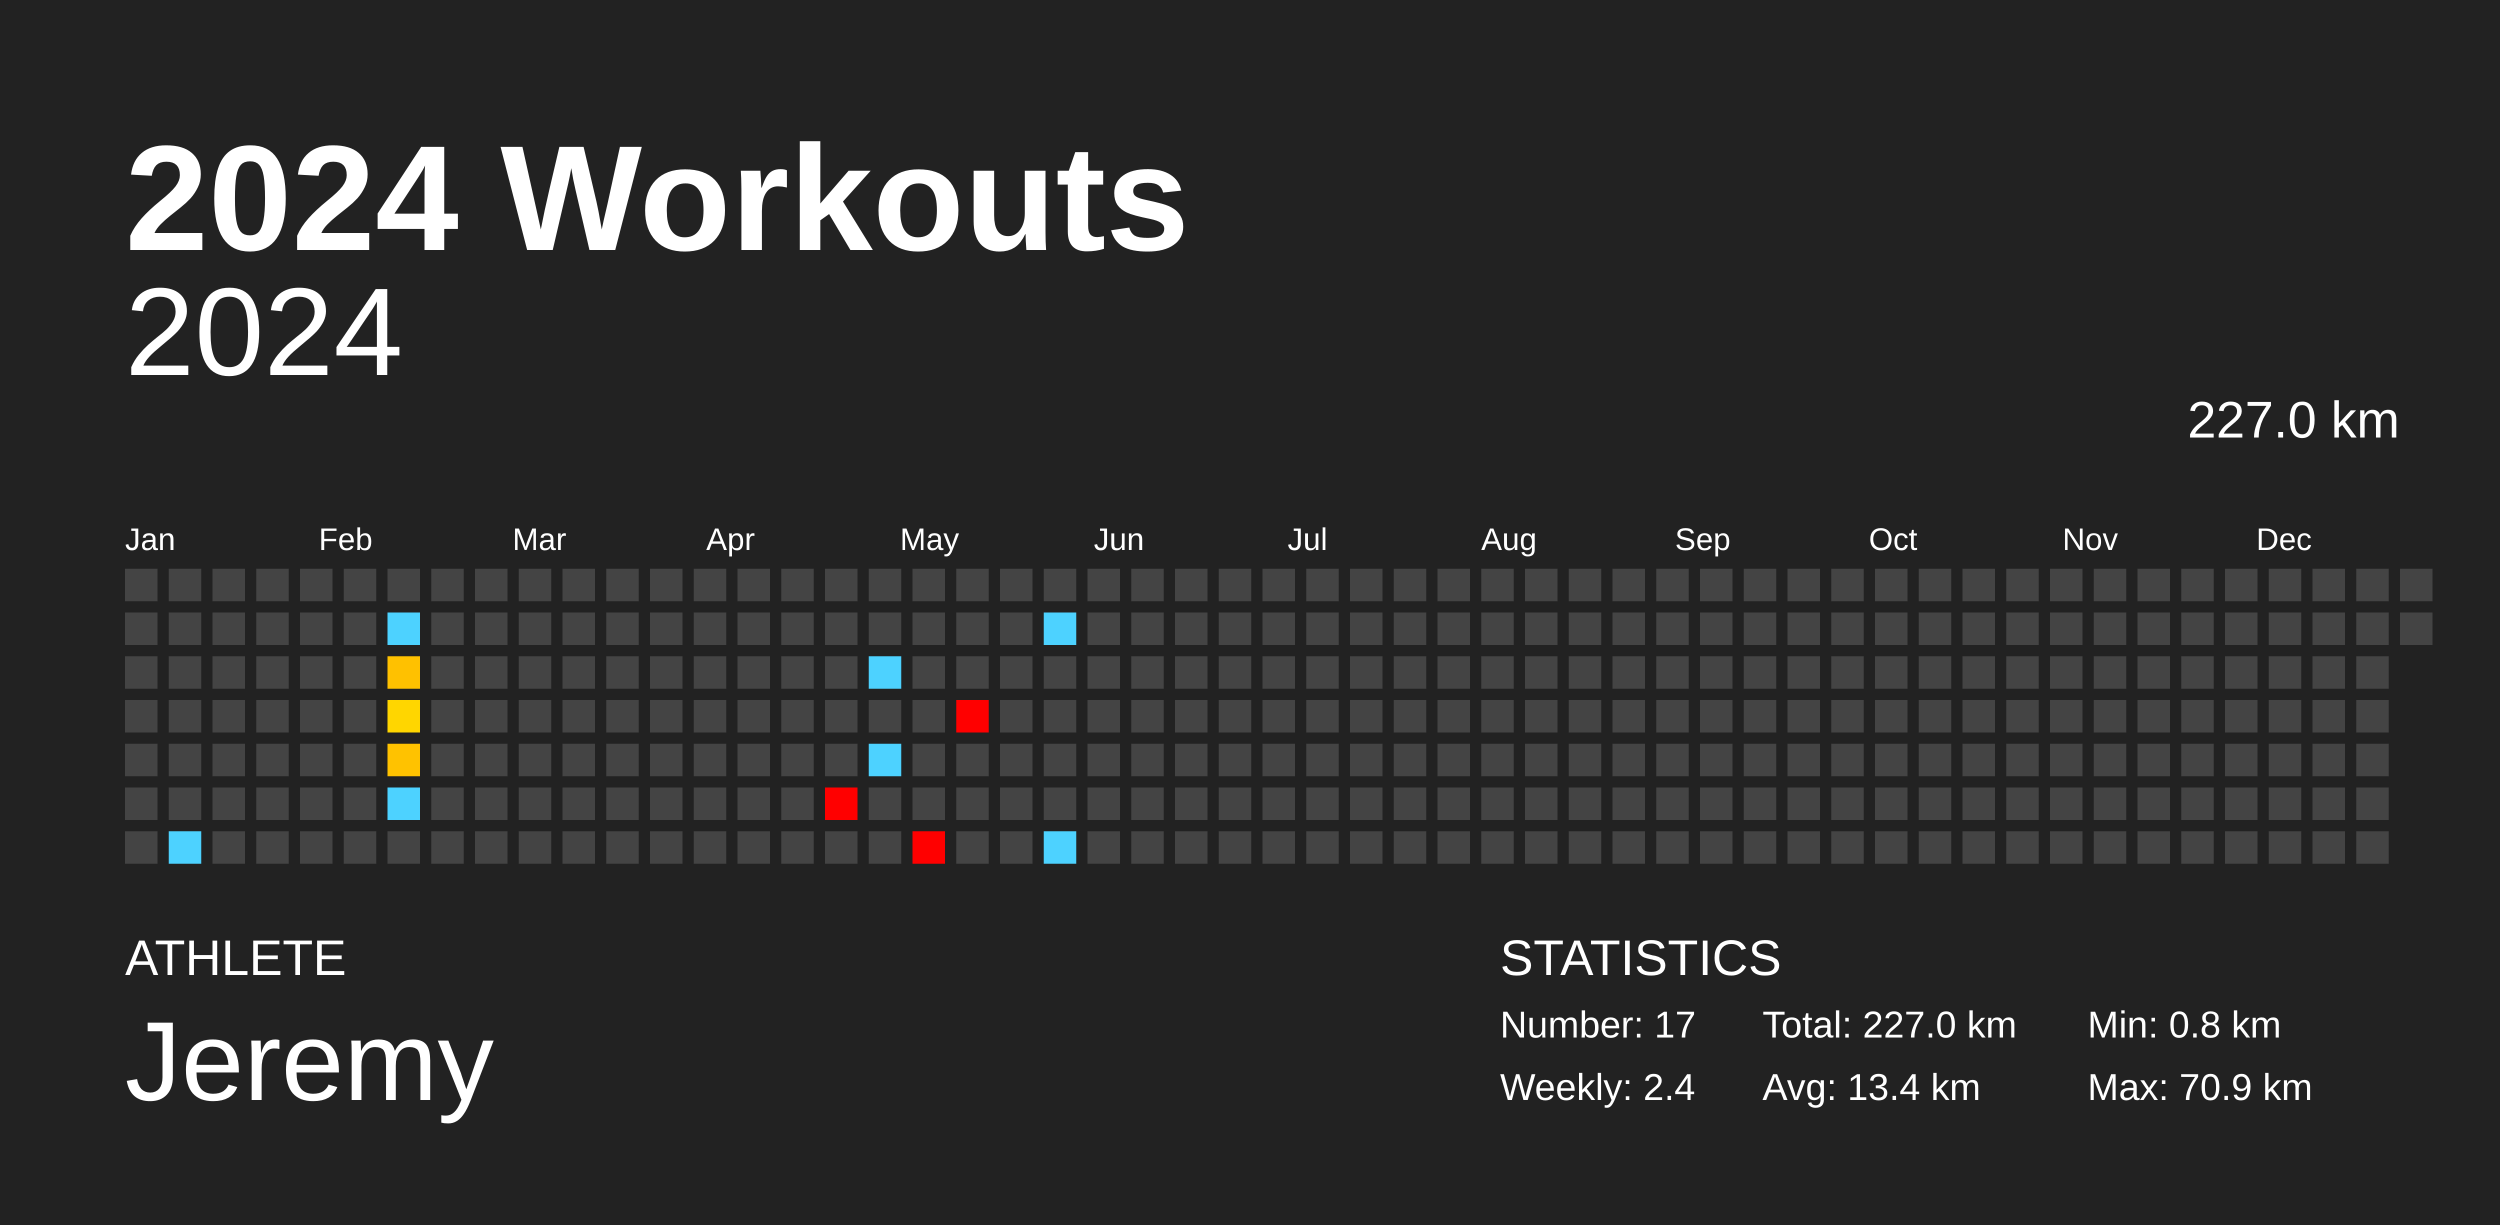
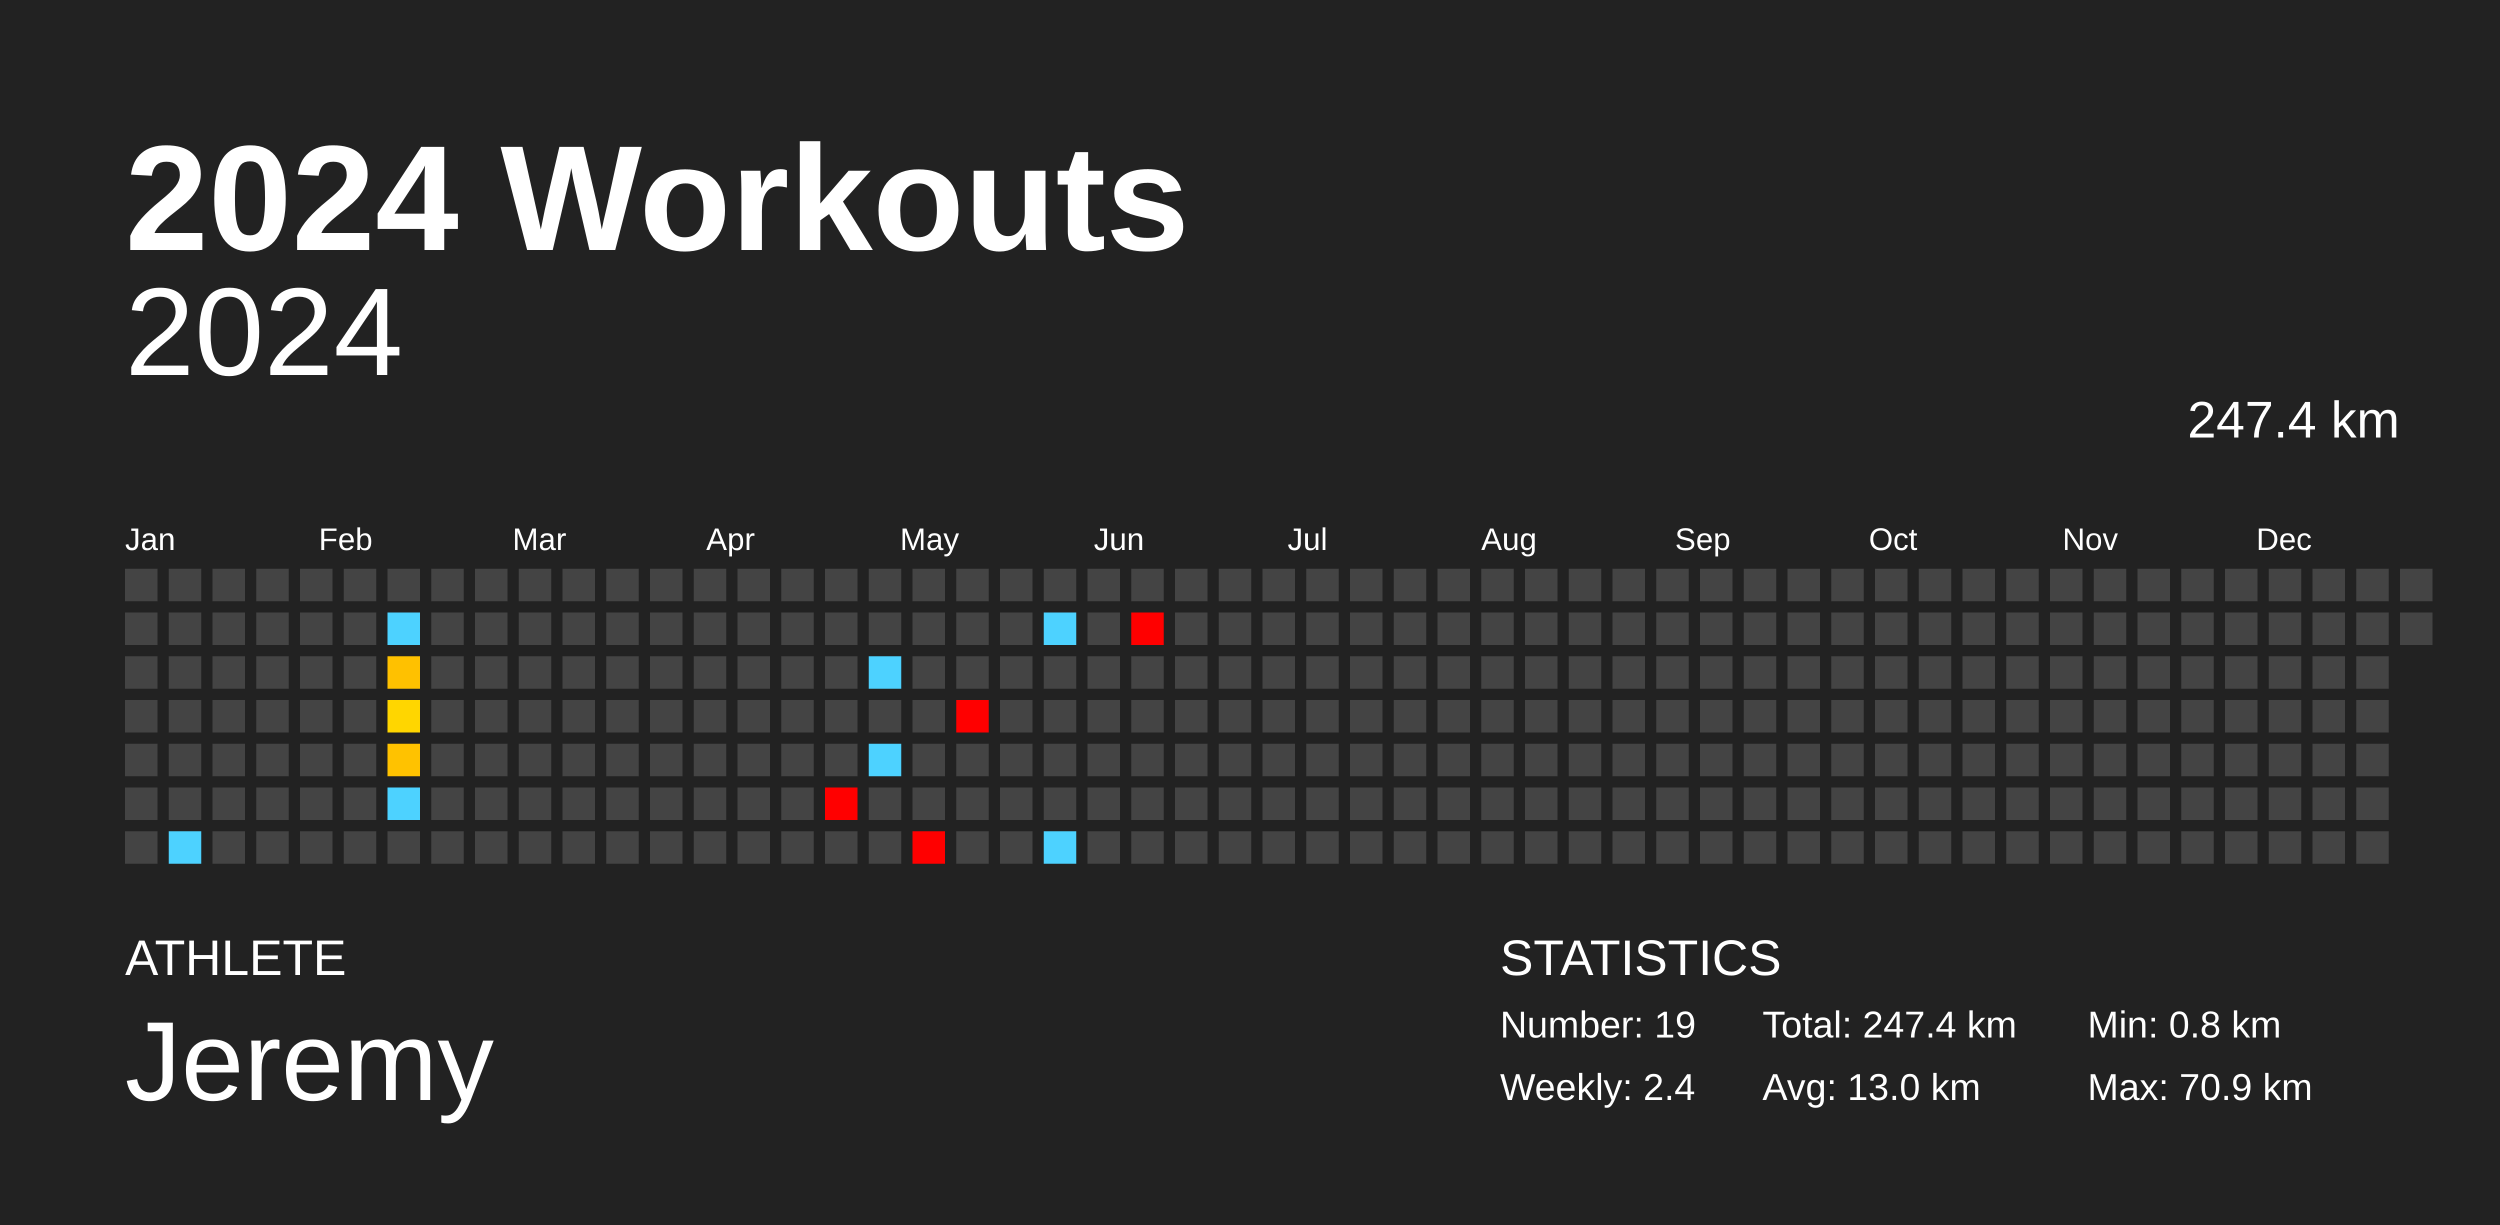
<svg xmlns="http://www.w3.org/2000/svg" baseProfile="full" height="98mm" version="1.1" viewBox="0,0,200,98" width="200mm">
  <defs />
  <rect fill="#222222" height="98" width="200" x="0" y="0" />
  <text fill="#FFFFFF" style="font-size:12px; font-family:Arial; font-weight:bold;" x="10" y="20">2024 Workouts</text>
  <text fill="#FFFFFF" style="font-size:4px; font-family:Arial" x="10" y="78">ATHLETE</text>
  <text fill="#FFFFFF" style="font-size:9px; font-family:Arial" x="10" y="88">Jeremy</text>
  <text fill="#FFFFFF" style="font-size:4px; font-family:Arial" x="120" y="78">STATISTICS</text>
-   <text fill="#FFFFFF" style="font-size:3px; font-family:Arial" x="120" y="83">Number: 17</text>
+   <text fill="#FFFFFF" style="font-size:3px; font-family:Arial" x="120" y="83">Number: 19</text>
  <text fill="#FFFFFF" style="font-size:3px; font-family:Arial" x="120" y="88">Weekly: 2.4</text>
-   <text fill="#FFFFFF" style="font-size:3px; font-family:Arial" x="141" y="83">Total: 227.0 km</text>
-   <text fill="#FFFFFF" style="font-size:3px; font-family:Arial" x="141" y="88">Avg: 13.4 km</text>
+   <text fill="#FFFFFF" style="font-size:3px; font-family:Arial" x="141" y="83">Total: 247.4 km</text>
+   <text fill="#FFFFFF" style="font-size:3px; font-family:Arial" x="141" y="88">Avg: 13.0 km</text>
  <text fill="#FFFFFF" style="font-size:3px; font-family:Arial" x="167" y="83">Min: 0.8 km</text>
  <text fill="#FFFFFF" style="font-size:3px; font-family:Arial" x="167" y="88">Max: 70.9 km</text>
  <text alignment-baseline="hanging" fill="#FFFFFF" style="font-size:10.0px; font-family:Arial;" x="10" y="30">2024</text>
-   <text alignment-baseline="hanging" fill="#FFFFFF" style="font-size:4.125px; font-family:Arial;" x="175" y="35">227.0 km</text>
+   <text alignment-baseline="hanging" fill="#FFFFFF" style="font-size:4.125px; font-family:Arial;" x="175" y="35">247.4 km</text>
  <text fill="#FFFFFF" style="font-size:2.5px; font-family:Arial" x="10.0" y="44">Jan</text>
  <text fill="#FFFFFF" style="font-size:2.5px; font-family:Arial" x="25.5" y="44">Feb</text>
  <text fill="#FFFFFF" style="font-size:2.5px; font-family:Arial" x="41.0" y="44">Mar</text>
  <text fill="#FFFFFF" style="font-size:2.5px; font-family:Arial" x="56.5" y="44">Apr</text>
  <text fill="#FFFFFF" style="font-size:2.5px; font-family:Arial" x="72.0" y="44">May</text>
  <text fill="#FFFFFF" style="font-size:2.5px; font-family:Arial" x="87.5" y="44">Jun</text>
  <text fill="#FFFFFF" style="font-size:2.5px; font-family:Arial" x="103.0" y="44">Jul</text>
  <text fill="#FFFFFF" style="font-size:2.5px; font-family:Arial" x="118.5" y="44">Aug</text>
  <text fill="#FFFFFF" style="font-size:2.5px; font-family:Arial" x="134.0" y="44">Sep</text>
  <text fill="#FFFFFF" style="font-size:2.5px; font-family:Arial" x="149.5" y="44">Oct</text>
  <text fill="#FFFFFF" style="font-size:2.5px; font-family:Arial" x="165.0" y="44">Nov</text>
  <text fill="#FFFFFF" style="font-size:2.5px; font-family:Arial" x="180.5" y="44">Dec</text>
  <rect fill="#444444" height="2.6" width="2.6" x="10.0" y="45.5" />
  <rect fill="#444444" height="2.6" width="2.6" x="10.0" y="49.0" />
  <rect fill="#444444" height="2.6" width="2.6" x="10.0" y="52.5" />
  <rect fill="#444444" height="2.6" width="2.6" x="10.0" y="56.0" />
  <rect fill="#444444" height="2.6" width="2.6" x="10.0" y="59.5" />
  <rect fill="#444444" height="2.6" width="2.6" x="10.0" y="63.0" />
  <rect fill="#444444" height="2.6" width="2.6" x="10.0" y="66.5" />
  <rect fill="#444444" height="2.6" width="2.6" x="13.5" y="45.5" />
  <rect fill="#444444" height="2.6" width="2.6" x="13.5" y="49.0" />
  <rect fill="#444444" height="2.6" width="2.6" x="13.5" y="52.5" />
  <rect fill="#444444" height="2.6" width="2.6" x="13.5" y="56.0" />
  <rect fill="#444444" height="2.6" width="2.6" x="13.5" y="59.5" />
  <rect fill="#444444" height="2.6" width="2.6" x="13.5" y="63.0" />
  <rect fill="#4dd2ff" height="2.6" width="2.6" x="13.5" y="66.5" />
  <rect fill="#444444" height="2.6" width="2.6" x="17.0" y="45.5" />
  <rect fill="#444444" height="2.6" width="2.6" x="17.0" y="49.0" />
  <rect fill="#444444" height="2.6" width="2.6" x="17.0" y="52.5" />
  <rect fill="#444444" height="2.6" width="2.6" x="17.0" y="56.0" />
  <rect fill="#444444" height="2.6" width="2.6" x="17.0" y="59.5" />
  <rect fill="#444444" height="2.6" width="2.6" x="17.0" y="63.0" />
  <rect fill="#444444" height="2.6" width="2.6" x="17.0" y="66.5" />
  <rect fill="#444444" height="2.6" width="2.6" x="20.5" y="45.5" />
  <rect fill="#444444" height="2.6" width="2.6" x="20.5" y="49.0" />
  <rect fill="#444444" height="2.6" width="2.6" x="20.5" y="52.5" />
  <rect fill="#444444" height="2.6" width="2.6" x="20.5" y="56.0" />
  <rect fill="#444444" height="2.6" width="2.6" x="20.5" y="59.5" />
  <rect fill="#444444" height="2.6" width="2.6" x="20.5" y="63.0" />
  <rect fill="#444444" height="2.6" width="2.6" x="20.5" y="66.5" />
  <rect fill="#444444" height="2.6" width="2.6" x="24.0" y="45.5" />
  <rect fill="#444444" height="2.6" width="2.6" x="24.0" y="49.0" />
  <rect fill="#444444" height="2.6" width="2.6" x="24.0" y="52.5" />
  <rect fill="#444444" height="2.6" width="2.6" x="24.0" y="56.0" />
  <rect fill="#444444" height="2.6" width="2.6" x="24.0" y="59.5" />
  <rect fill="#444444" height="2.6" width="2.6" x="24.0" y="63.0" />
  <rect fill="#444444" height="2.6" width="2.6" x="24.0" y="66.5" />
  <rect fill="#444444" height="2.6" width="2.6" x="27.5" y="45.5" />
  <rect fill="#444444" height="2.6" width="2.6" x="27.5" y="49.0" />
  <rect fill="#444444" height="2.6" width="2.6" x="27.5" y="52.5" />
  <rect fill="#444444" height="2.6" width="2.6" x="27.5" y="56.0" />
  <rect fill="#444444" height="2.6" width="2.6" x="27.5" y="59.5" />
  <rect fill="#444444" height="2.6" width="2.6" x="27.5" y="63.0" />
  <rect fill="#444444" height="2.6" width="2.6" x="27.5" y="66.5" />
  <rect fill="#444444" height="2.6" width="2.6" x="31.0" y="45.5" />
  <rect fill="#4dd2ff" height="2.6" width="2.6" x="31.0" y="49.0" />
  <rect fill="#ffc100" height="2.6" width="2.6" x="31.0" y="52.5" />
  <rect fill="#ffd600" height="2.6" width="2.6" x="31.0" y="56.0" />
  <rect fill="#ffc200" height="2.6" width="2.6" x="31.0" y="59.5" />
  <rect fill="#4dd2ff" height="2.6" width="2.6" x="31.0" y="63.0" />
  <rect fill="#444444" height="2.6" width="2.6" x="31.0" y="66.5" />
  <rect fill="#444444" height="2.6" width="2.6" x="34.5" y="45.5" />
  <rect fill="#444444" height="2.6" width="2.6" x="34.5" y="49.0" />
  <rect fill="#444444" height="2.6" width="2.6" x="34.5" y="52.5" />
  <rect fill="#444444" height="2.6" width="2.6" x="34.5" y="56.0" />
  <rect fill="#444444" height="2.6" width="2.6" x="34.5" y="59.5" />
  <rect fill="#444444" height="2.6" width="2.6" x="34.5" y="63.0" />
  <rect fill="#444444" height="2.6" width="2.6" x="34.5" y="66.5" />
  <rect fill="#444444" height="2.6" width="2.6" x="38.0" y="45.5" />
  <rect fill="#444444" height="2.6" width="2.6" x="38.0" y="49.0" />
  <rect fill="#444444" height="2.6" width="2.6" x="38.0" y="52.5" />
  <rect fill="#444444" height="2.6" width="2.6" x="38.0" y="56.0" />
  <rect fill="#444444" height="2.6" width="2.6" x="38.0" y="59.5" />
  <rect fill="#444444" height="2.6" width="2.6" x="38.0" y="63.0" />
  <rect fill="#444444" height="2.6" width="2.6" x="38.0" y="66.5" />
  <rect fill="#444444" height="2.6" width="2.6" x="41.5" y="45.5" />
  <rect fill="#444444" height="2.6" width="2.6" x="41.5" y="49.0" />
  <rect fill="#444444" height="2.6" width="2.6" x="41.5" y="52.5" />
  <rect fill="#444444" height="2.6" width="2.6" x="41.5" y="56.0" />
  <rect fill="#444444" height="2.6" width="2.6" x="41.5" y="59.5" />
  <rect fill="#444444" height="2.6" width="2.6" x="41.5" y="63.0" />
  <rect fill="#444444" height="2.6" width="2.6" x="41.5" y="66.5" />
  <rect fill="#444444" height="2.6" width="2.6" x="45.0" y="45.5" />
  <rect fill="#444444" height="2.6" width="2.6" x="45.0" y="49.0" />
  <rect fill="#444444" height="2.6" width="2.6" x="45.0" y="52.5" />
  <rect fill="#444444" height="2.6" width="2.6" x="45.0" y="56.0" />
  <rect fill="#444444" height="2.6" width="2.6" x="45.0" y="59.5" />
  <rect fill="#444444" height="2.6" width="2.6" x="45.0" y="63.0" />
  <rect fill="#444444" height="2.6" width="2.6" x="45.0" y="66.5" />
  <rect fill="#444444" height="2.6" width="2.6" x="48.5" y="45.5" />
  <rect fill="#444444" height="2.6" width="2.6" x="48.5" y="49.0" />
  <rect fill="#444444" height="2.6" width="2.6" x="48.5" y="52.5" />
  <rect fill="#444444" height="2.6" width="2.6" x="48.5" y="56.0" />
  <rect fill="#444444" height="2.6" width="2.6" x="48.5" y="59.5" />
  <rect fill="#444444" height="2.6" width="2.6" x="48.5" y="63.0" />
  <rect fill="#444444" height="2.6" width="2.6" x="48.5" y="66.5" />
  <rect fill="#444444" height="2.6" width="2.6" x="52.0" y="45.5" />
  <rect fill="#444444" height="2.6" width="2.6" x="52.0" y="49.0" />
  <rect fill="#444444" height="2.6" width="2.6" x="52.0" y="52.5" />
  <rect fill="#444444" height="2.6" width="2.6" x="52.0" y="56.0" />
  <rect fill="#444444" height="2.6" width="2.6" x="52.0" y="59.5" />
  <rect fill="#444444" height="2.6" width="2.6" x="52.0" y="63.0" />
  <rect fill="#444444" height="2.6" width="2.6" x="52.0" y="66.5" />
  <rect fill="#444444" height="2.6" width="2.6" x="55.5" y="45.5" />
  <rect fill="#444444" height="2.6" width="2.6" x="55.5" y="49.0" />
  <rect fill="#444444" height="2.6" width="2.6" x="55.5" y="52.5" />
  <rect fill="#444444" height="2.6" width="2.6" x="55.5" y="56.0" />
  <rect fill="#444444" height="2.6" width="2.6" x="55.5" y="59.5" />
  <rect fill="#444444" height="2.6" width="2.6" x="55.5" y="63.0" />
  <rect fill="#444444" height="2.6" width="2.6" x="55.5" y="66.5" />
  <rect fill="#444444" height="2.6" width="2.6" x="59.0" y="45.5" />
  <rect fill="#444444" height="2.6" width="2.6" x="59.0" y="49.0" />
  <rect fill="#444444" height="2.6" width="2.6" x="59.0" y="52.5" />
  <rect fill="#444444" height="2.6" width="2.6" x="59.0" y="56.0" />
  <rect fill="#444444" height="2.6" width="2.6" x="59.0" y="59.5" />
  <rect fill="#444444" height="2.6" width="2.6" x="59.0" y="63.0" />
  <rect fill="#444444" height="2.6" width="2.6" x="59.0" y="66.5" />
  <rect fill="#444444" height="2.6" width="2.6" x="62.5" y="45.5" />
  <rect fill="#444444" height="2.6" width="2.6" x="62.5" y="49.0" />
  <rect fill="#444444" height="2.6" width="2.6" x="62.5" y="52.5" />
  <rect fill="#444444" height="2.6" width="2.6" x="62.5" y="56.0" />
  <rect fill="#444444" height="2.6" width="2.6" x="62.5" y="59.5" />
  <rect fill="#444444" height="2.6" width="2.6" x="62.5" y="63.0" />
  <rect fill="#444444" height="2.6" width="2.6" x="62.5" y="66.5" />
  <rect fill="#444444" height="2.6" width="2.6" x="66.0" y="45.5" />
  <rect fill="#444444" height="2.6" width="2.6" x="66.0" y="49.0" />
  <rect fill="#444444" height="2.6" width="2.6" x="66.0" y="52.5" />
  <rect fill="#444444" height="2.6" width="2.6" x="66.0" y="56.0" />
  <rect fill="#444444" height="2.6" width="2.6" x="66.0" y="59.5" />
  <rect fill="red" height="2.6" width="2.6" x="66.0" y="63.0" />
  <rect fill="#444444" height="2.6" width="2.6" x="66.0" y="66.5" />
  <rect fill="#444444" height="2.6" width="2.6" x="69.5" y="45.5" />
  <rect fill="#444444" height="2.6" width="2.6" x="69.5" y="49.0" />
  <rect fill="#4dd2ff" height="2.6" width="2.6" x="69.5" y="52.5" />
  <rect fill="#444444" height="2.6" width="2.6" x="69.5" y="56.0" />
  <rect fill="#4dd2ff" height="2.6" width="2.6" x="69.5" y="59.5" />
  <rect fill="#444444" height="2.6" width="2.6" x="69.5" y="63.0" />
  <rect fill="#444444" height="2.6" width="2.6" x="69.5" y="66.5" />
  <rect fill="#444444" height="2.6" width="2.6" x="73.0" y="45.5" />
  <rect fill="#444444" height="2.6" width="2.6" x="73.0" y="49.0" />
  <rect fill="#444444" height="2.6" width="2.6" x="73.0" y="52.5" />
  <rect fill="#444444" height="2.6" width="2.6" x="73.0" y="56.0" />
  <rect fill="#444444" height="2.6" width="2.6" x="73.0" y="59.5" />
  <rect fill="#444444" height="2.6" width="2.6" x="73.0" y="63.0" />
  <rect fill="red" height="2.6" width="2.6" x="73.0" y="66.5" />
  <rect fill="#444444" height="2.6" width="2.6" x="76.5" y="45.5" />
  <rect fill="#444444" height="2.6" width="2.6" x="76.5" y="49.0" />
  <rect fill="#444444" height="2.6" width="2.6" x="76.5" y="52.5" />
  <rect fill="red" height="2.6" width="2.6" x="76.5" y="56.0" />
  <rect fill="#444444" height="2.6" width="2.6" x="76.5" y="59.5" />
  <rect fill="#444444" height="2.6" width="2.6" x="76.5" y="63.0" />
  <rect fill="#444444" height="2.6" width="2.6" x="76.5" y="66.5" />
  <rect fill="#444444" height="2.6" width="2.6" x="80.0" y="45.5" />
  <rect fill="#444444" height="2.6" width="2.6" x="80.0" y="49.0" />
  <rect fill="#444444" height="2.6" width="2.6" x="80.0" y="52.5" />
  <rect fill="#444444" height="2.6" width="2.6" x="80.0" y="56.0" />
  <rect fill="#444444" height="2.6" width="2.6" x="80.0" y="59.5" />
  <rect fill="#444444" height="2.6" width="2.6" x="80.0" y="63.0" />
  <rect fill="#444444" height="2.6" width="2.6" x="80.0" y="66.5" />
  <rect fill="#444444" height="2.6" width="2.6" x="83.5" y="45.5" />
  <rect fill="#4dd2ff" height="2.6" width="2.6" x="83.5" y="49.0" />
  <rect fill="#444444" height="2.6" width="2.6" x="83.5" y="52.5" />
  <rect fill="#444444" height="2.6" width="2.6" x="83.5" y="56.0" />
  <rect fill="#444444" height="2.6" width="2.6" x="83.5" y="59.5" />
  <rect fill="#444444" height="2.6" width="2.6" x="83.5" y="63.0" />
  <rect fill="#4dd2ff" height="2.6" width="2.6" x="83.5" y="66.5" />
  <rect fill="#444444" height="2.6" width="2.6" x="87.0" y="45.5" />
  <rect fill="#444444" height="2.6" width="2.6" x="87.0" y="49.0" />
  <rect fill="#444444" height="2.6" width="2.6" x="87.0" y="52.5" />
  <rect fill="#444444" height="2.6" width="2.6" x="87.0" y="56.0" />
  <rect fill="#444444" height="2.6" width="2.6" x="87.0" y="59.5" />
  <rect fill="#444444" height="2.6" width="2.6" x="87.0" y="63.0" />
  <rect fill="#444444" height="2.6" width="2.6" x="87.0" y="66.5" />
  <rect fill="#444444" height="2.6" width="2.6" x="90.5" y="45.5" />
-   <rect fill="#444444" height="2.6" width="2.6" x="90.5" y="49.0" />
+   <rect fill="red" height="2.6" width="2.6" x="90.5" y="49.0" />
  <rect fill="#444444" height="2.6" width="2.6" x="90.5" y="52.5" />
  <rect fill="#444444" height="2.6" width="2.6" x="90.5" y="56.0" />
  <rect fill="#444444" height="2.6" width="2.6" x="90.5" y="59.5" />
  <rect fill="#444444" height="2.6" width="2.6" x="90.5" y="63.0" />
  <rect fill="#444444" height="2.6" width="2.6" x="90.5" y="66.5" />
  <rect fill="#444444" height="2.6" width="2.6" x="94.0" y="45.5" />
  <rect fill="#444444" height="2.6" width="2.6" x="94.0" y="49.0" />
  <rect fill="#444444" height="2.6" width="2.6" x="94.0" y="52.5" />
  <rect fill="#444444" height="2.6" width="2.6" x="94.0" y="56.0" />
  <rect fill="#444444" height="2.6" width="2.6" x="94.0" y="59.5" />
  <rect fill="#444444" height="2.6" width="2.6" x="94.0" y="63.0" />
  <rect fill="#444444" height="2.6" width="2.6" x="94.0" y="66.5" />
  <rect fill="#444444" height="2.6" width="2.6" x="97.5" y="45.5" />
  <rect fill="#444444" height="2.6" width="2.6" x="97.5" y="49.0" />
  <rect fill="#444444" height="2.6" width="2.6" x="97.5" y="52.5" />
  <rect fill="#444444" height="2.6" width="2.6" x="97.5" y="56.0" />
  <rect fill="#444444" height="2.6" width="2.6" x="97.5" y="59.5" />
  <rect fill="#444444" height="2.6" width="2.6" x="97.5" y="63.0" />
  <rect fill="#444444" height="2.6" width="2.6" x="97.5" y="66.5" />
  <rect fill="#444444" height="2.6" width="2.6" x="101.0" y="45.5" />
  <rect fill="#444444" height="2.6" width="2.6" x="101.0" y="49.0" />
  <rect fill="#444444" height="2.6" width="2.6" x="101.0" y="52.5" />
  <rect fill="#444444" height="2.6" width="2.6" x="101.0" y="56.0" />
  <rect fill="#444444" height="2.6" width="2.6" x="101.0" y="59.5" />
  <rect fill="#444444" height="2.6" width="2.6" x="101.0" y="63.0" />
  <rect fill="#444444" height="2.6" width="2.6" x="101.0" y="66.5" />
  <rect fill="#444444" height="2.6" width="2.6" x="104.5" y="45.5" />
  <rect fill="#444444" height="2.6" width="2.6" x="104.5" y="49.0" />
  <rect fill="#444444" height="2.6" width="2.6" x="104.5" y="52.5" />
  <rect fill="#444444" height="2.6" width="2.6" x="104.5" y="56.0" />
  <rect fill="#444444" height="2.6" width="2.6" x="104.5" y="59.5" />
  <rect fill="#444444" height="2.6" width="2.6" x="104.5" y="63.0" />
  <rect fill="#444444" height="2.6" width="2.6" x="104.5" y="66.5" />
  <rect fill="#444444" height="2.6" width="2.6" x="108.0" y="45.5" />
  <rect fill="#444444" height="2.6" width="2.6" x="108.0" y="49.0" />
  <rect fill="#444444" height="2.6" width="2.6" x="108.0" y="52.5" />
  <rect fill="#444444" height="2.6" width="2.6" x="108.0" y="56.0" />
  <rect fill="#444444" height="2.6" width="2.6" x="108.0" y="59.5" />
  <rect fill="#444444" height="2.6" width="2.6" x="108.0" y="63.0" />
  <rect fill="#444444" height="2.6" width="2.6" x="108.0" y="66.5" />
  <rect fill="#444444" height="2.6" width="2.6" x="111.5" y="45.5" />
  <rect fill="#444444" height="2.6" width="2.6" x="111.5" y="49.0" />
  <rect fill="#444444" height="2.6" width="2.6" x="111.5" y="52.5" />
  <rect fill="#444444" height="2.6" width="2.6" x="111.5" y="56.0" />
  <rect fill="#444444" height="2.6" width="2.6" x="111.5" y="59.5" />
  <rect fill="#444444" height="2.6" width="2.6" x="111.5" y="63.0" />
  <rect fill="#444444" height="2.6" width="2.6" x="111.5" y="66.5" />
  <rect fill="#444444" height="2.6" width="2.6" x="115.0" y="45.5" />
  <rect fill="#444444" height="2.6" width="2.6" x="115.0" y="49.0" />
  <rect fill="#444444" height="2.6" width="2.6" x="115.0" y="52.5" />
  <rect fill="#444444" height="2.6" width="2.6" x="115.0" y="56.0" />
  <rect fill="#444444" height="2.6" width="2.6" x="115.0" y="59.5" />
  <rect fill="#444444" height="2.6" width="2.6" x="115.0" y="63.0" />
  <rect fill="#444444" height="2.6" width="2.6" x="115.0" y="66.5" />
  <rect fill="#444444" height="2.6" width="2.6" x="118.5" y="45.5" />
  <rect fill="#444444" height="2.6" width="2.6" x="118.5" y="49.0" />
  <rect fill="#444444" height="2.6" width="2.6" x="118.5" y="52.5" />
  <rect fill="#444444" height="2.6" width="2.6" x="118.5" y="56.0" />
  <rect fill="#444444" height="2.6" width="2.6" x="118.5" y="59.5" />
  <rect fill="#444444" height="2.6" width="2.6" x="118.5" y="63.0" />
  <rect fill="#444444" height="2.6" width="2.6" x="118.5" y="66.5" />
  <rect fill="#444444" height="2.6" width="2.6" x="122.0" y="45.5" />
  <rect fill="#444444" height="2.6" width="2.6" x="122.0" y="49.0" />
  <rect fill="#444444" height="2.6" width="2.6" x="122.0" y="52.5" />
  <rect fill="#444444" height="2.6" width="2.6" x="122.0" y="56.0" />
  <rect fill="#444444" height="2.6" width="2.6" x="122.0" y="59.5" />
  <rect fill="#444444" height="2.6" width="2.6" x="122.0" y="63.0" />
  <rect fill="#444444" height="2.6" width="2.6" x="122.0" y="66.5" />
  <rect fill="#444444" height="2.6" width="2.6" x="125.5" y="45.5" />
  <rect fill="#444444" height="2.6" width="2.6" x="125.5" y="49.0" />
  <rect fill="#444444" height="2.6" width="2.6" x="125.5" y="52.5" />
  <rect fill="#444444" height="2.6" width="2.6" x="125.5" y="56.0" />
  <rect fill="#444444" height="2.6" width="2.6" x="125.5" y="59.5" />
  <rect fill="#444444" height="2.6" width="2.6" x="125.5" y="63.0" />
  <rect fill="#444444" height="2.6" width="2.6" x="125.5" y="66.5" />
  <rect fill="#444444" height="2.6" width="2.6" x="129.0" y="45.5" />
  <rect fill="#444444" height="2.6" width="2.6" x="129.0" y="49.0" />
  <rect fill="#444444" height="2.6" width="2.6" x="129.0" y="52.5" />
  <rect fill="#444444" height="2.6" width="2.6" x="129.0" y="56.0" />
  <rect fill="#444444" height="2.6" width="2.6" x="129.0" y="59.5" />
  <rect fill="#444444" height="2.6" width="2.6" x="129.0" y="63.0" />
  <rect fill="#444444" height="2.6" width="2.6" x="129.0" y="66.5" />
  <rect fill="#444444" height="2.6" width="2.6" x="132.5" y="45.5" />
  <rect fill="#444444" height="2.6" width="2.6" x="132.5" y="49.0" />
  <rect fill="#444444" height="2.6" width="2.6" x="132.5" y="52.5" />
  <rect fill="#444444" height="2.6" width="2.6" x="132.5" y="56.0" />
  <rect fill="#444444" height="2.6" width="2.6" x="132.5" y="59.5" />
  <rect fill="#444444" height="2.6" width="2.6" x="132.5" y="63.0" />
  <rect fill="#444444" height="2.6" width="2.6" x="132.5" y="66.5" />
  <rect fill="#444444" height="2.6" width="2.6" x="136.0" y="45.5" />
  <rect fill="#444444" height="2.6" width="2.6" x="136.0" y="49.0" />
  <rect fill="#444444" height="2.6" width="2.6" x="136.0" y="52.5" />
  <rect fill="#444444" height="2.6" width="2.6" x="136.0" y="56.0" />
  <rect fill="#444444" height="2.6" width="2.6" x="136.0" y="59.5" />
  <rect fill="#444444" height="2.6" width="2.6" x="136.0" y="63.0" />
  <rect fill="#444444" height="2.6" width="2.6" x="136.0" y="66.5" />
  <rect fill="#444444" height="2.6" width="2.6" x="139.5" y="45.5" />
  <rect fill="#444444" height="2.6" width="2.6" x="139.5" y="49.0" />
  <rect fill="#444444" height="2.6" width="2.6" x="139.5" y="52.5" />
  <rect fill="#444444" height="2.6" width="2.6" x="139.5" y="56.0" />
  <rect fill="#444444" height="2.6" width="2.6" x="139.5" y="59.5" />
  <rect fill="#444444" height="2.6" width="2.6" x="139.5" y="63.0" />
  <rect fill="#444444" height="2.6" width="2.6" x="139.5" y="66.5" />
  <rect fill="#444444" height="2.6" width="2.6" x="143.0" y="45.5" />
  <rect fill="#444444" height="2.6" width="2.6" x="143.0" y="49.0" />
  <rect fill="#444444" height="2.6" width="2.6" x="143.0" y="52.5" />
  <rect fill="#444444" height="2.6" width="2.6" x="143.0" y="56.0" />
  <rect fill="#444444" height="2.6" width="2.6" x="143.0" y="59.5" />
  <rect fill="#444444" height="2.6" width="2.6" x="143.0" y="63.0" />
  <rect fill="#444444" height="2.6" width="2.6" x="143.0" y="66.5" />
  <rect fill="#444444" height="2.6" width="2.6" x="146.5" y="45.5" />
  <rect fill="#444444" height="2.6" width="2.6" x="146.5" y="49.0" />
  <rect fill="#444444" height="2.6" width="2.6" x="146.5" y="52.5" />
  <rect fill="#444444" height="2.6" width="2.6" x="146.5" y="56.0" />
  <rect fill="#444444" height="2.6" width="2.6" x="146.5" y="59.5" />
  <rect fill="#444444" height="2.6" width="2.6" x="146.5" y="63.0" />
  <rect fill="#444444" height="2.6" width="2.6" x="146.5" y="66.5" />
  <rect fill="#444444" height="2.6" width="2.6" x="150.0" y="45.5" />
  <rect fill="#444444" height="2.6" width="2.6" x="150.0" y="49.0" />
  <rect fill="#444444" height="2.6" width="2.6" x="150.0" y="52.5" />
  <rect fill="#444444" height="2.6" width="2.6" x="150.0" y="56.0" />
  <rect fill="#444444" height="2.6" width="2.6" x="150.0" y="59.5" />
  <rect fill="#444444" height="2.6" width="2.6" x="150.0" y="63.0" />
  <rect fill="#444444" height="2.6" width="2.6" x="150.0" y="66.5" />
  <rect fill="#444444" height="2.6" width="2.6" x="153.5" y="45.5" />
  <rect fill="#444444" height="2.6" width="2.6" x="153.5" y="49.0" />
  <rect fill="#444444" height="2.6" width="2.6" x="153.5" y="52.5" />
  <rect fill="#444444" height="2.6" width="2.6" x="153.5" y="56.0" />
  <rect fill="#444444" height="2.6" width="2.6" x="153.5" y="59.5" />
  <rect fill="#444444" height="2.6" width="2.6" x="153.5" y="63.0" />
  <rect fill="#444444" height="2.6" width="2.6" x="153.5" y="66.5" />
  <rect fill="#444444" height="2.6" width="2.6" x="157.0" y="45.5" />
  <rect fill="#444444" height="2.6" width="2.6" x="157.0" y="49.0" />
  <rect fill="#444444" height="2.6" width="2.6" x="157.0" y="52.5" />
  <rect fill="#444444" height="2.6" width="2.6" x="157.0" y="56.0" />
  <rect fill="#444444" height="2.6" width="2.6" x="157.0" y="59.5" />
  <rect fill="#444444" height="2.6" width="2.6" x="157.0" y="63.0" />
  <rect fill="#444444" height="2.6" width="2.6" x="157.0" y="66.5" />
  <rect fill="#444444" height="2.6" width="2.6" x="160.5" y="45.5" />
  <rect fill="#444444" height="2.6" width="2.6" x="160.5" y="49.0" />
  <rect fill="#444444" height="2.6" width="2.6" x="160.5" y="52.5" />
  <rect fill="#444444" height="2.6" width="2.6" x="160.5" y="56.0" />
  <rect fill="#444444" height="2.6" width="2.6" x="160.5" y="59.5" />
  <rect fill="#444444" height="2.6" width="2.6" x="160.5" y="63.0" />
  <rect fill="#444444" height="2.6" width="2.6" x="160.5" y="66.5" />
  <rect fill="#444444" height="2.6" width="2.6" x="164.0" y="45.5" />
  <rect fill="#444444" height="2.6" width="2.6" x="164.0" y="49.0" />
  <rect fill="#444444" height="2.6" width="2.6" x="164.0" y="52.5" />
  <rect fill="#444444" height="2.6" width="2.6" x="164.0" y="56.0" />
  <rect fill="#444444" height="2.6" width="2.6" x="164.0" y="59.5" />
  <rect fill="#444444" height="2.6" width="2.6" x="164.0" y="63.0" />
  <rect fill="#444444" height="2.6" width="2.6" x="164.0" y="66.5" />
  <rect fill="#444444" height="2.6" width="2.6" x="167.5" y="45.5" />
  <rect fill="#444444" height="2.6" width="2.6" x="167.5" y="49.0" />
  <rect fill="#444444" height="2.6" width="2.6" x="167.5" y="52.5" />
  <rect fill="#444444" height="2.6" width="2.6" x="167.5" y="56.0" />
  <rect fill="#444444" height="2.6" width="2.6" x="167.5" y="59.5" />
  <rect fill="#444444" height="2.6" width="2.6" x="167.5" y="63.0" />
  <rect fill="#444444" height="2.6" width="2.6" x="167.5" y="66.5" />
  <rect fill="#444444" height="2.6" width="2.6" x="171.0" y="45.5" />
  <rect fill="#444444" height="2.6" width="2.6" x="171.0" y="49.0" />
  <rect fill="#444444" height="2.6" width="2.6" x="171.0" y="52.5" />
  <rect fill="#444444" height="2.6" width="2.6" x="171.0" y="56.0" />
  <rect fill="#444444" height="2.6" width="2.6" x="171.0" y="59.5" />
  <rect fill="#444444" height="2.6" width="2.6" x="171.0" y="63.0" />
  <rect fill="#444444" height="2.6" width="2.6" x="171.0" y="66.5" />
  <rect fill="#444444" height="2.6" width="2.6" x="174.5" y="45.5" />
  <rect fill="#444444" height="2.6" width="2.6" x="174.5" y="49.0" />
  <rect fill="#444444" height="2.6" width="2.6" x="174.5" y="52.5" />
  <rect fill="#444444" height="2.6" width="2.6" x="174.5" y="56.0" />
  <rect fill="#444444" height="2.6" width="2.6" x="174.5" y="59.5" />
  <rect fill="#444444" height="2.6" width="2.6" x="174.5" y="63.0" />
  <rect fill="#444444" height="2.6" width="2.6" x="174.5" y="66.5" />
  <rect fill="#444444" height="2.6" width="2.6" x="178.0" y="45.5" />
  <rect fill="#444444" height="2.6" width="2.6" x="178.0" y="49.0" />
  <rect fill="#444444" height="2.6" width="2.6" x="178.0" y="52.5" />
  <rect fill="#444444" height="2.6" width="2.6" x="178.0" y="56.0" />
  <rect fill="#444444" height="2.6" width="2.6" x="178.0" y="59.5" />
  <rect fill="#444444" height="2.6" width="2.6" x="178.0" y="63.0" />
  <rect fill="#444444" height="2.6" width="2.6" x="178.0" y="66.5" />
  <rect fill="#444444" height="2.6" width="2.6" x="181.5" y="45.5" />
  <rect fill="#444444" height="2.6" width="2.6" x="181.5" y="49.0" />
  <rect fill="#444444" height="2.6" width="2.6" x="181.5" y="52.5" />
  <rect fill="#444444" height="2.6" width="2.6" x="181.5" y="56.0" />
  <rect fill="#444444" height="2.6" width="2.6" x="181.5" y="59.5" />
  <rect fill="#444444" height="2.6" width="2.6" x="181.5" y="63.0" />
  <rect fill="#444444" height="2.6" width="2.6" x="181.5" y="66.5" />
  <rect fill="#444444" height="2.6" width="2.6" x="185.0" y="45.5" />
  <rect fill="#444444" height="2.6" width="2.6" x="185.0" y="49.0" />
  <rect fill="#444444" height="2.6" width="2.6" x="185.0" y="52.5" />
  <rect fill="#444444" height="2.6" width="2.6" x="185.0" y="56.0" />
  <rect fill="#444444" height="2.6" width="2.6" x="185.0" y="59.5" />
  <rect fill="#444444" height="2.6" width="2.6" x="185.0" y="63.0" />
  <rect fill="#444444" height="2.6" width="2.6" x="185.0" y="66.5" />
  <rect fill="#444444" height="2.6" width="2.6" x="188.5" y="45.5" />
  <rect fill="#444444" height="2.6" width="2.6" x="188.5" y="49.0" />
  <rect fill="#444444" height="2.6" width="2.6" x="188.5" y="52.5" />
  <rect fill="#444444" height="2.6" width="2.6" x="188.5" y="56.0" />
  <rect fill="#444444" height="2.6" width="2.6" x="188.5" y="59.5" />
  <rect fill="#444444" height="2.6" width="2.6" x="188.5" y="63.0" />
  <rect fill="#444444" height="2.6" width="2.6" x="188.5" y="66.5" />
  <rect fill="#444444" height="2.6" width="2.6" x="192.0" y="45.5" />
  <rect fill="#444444" height="2.6" width="2.6" x="192.0" y="49.0" />
</svg>
